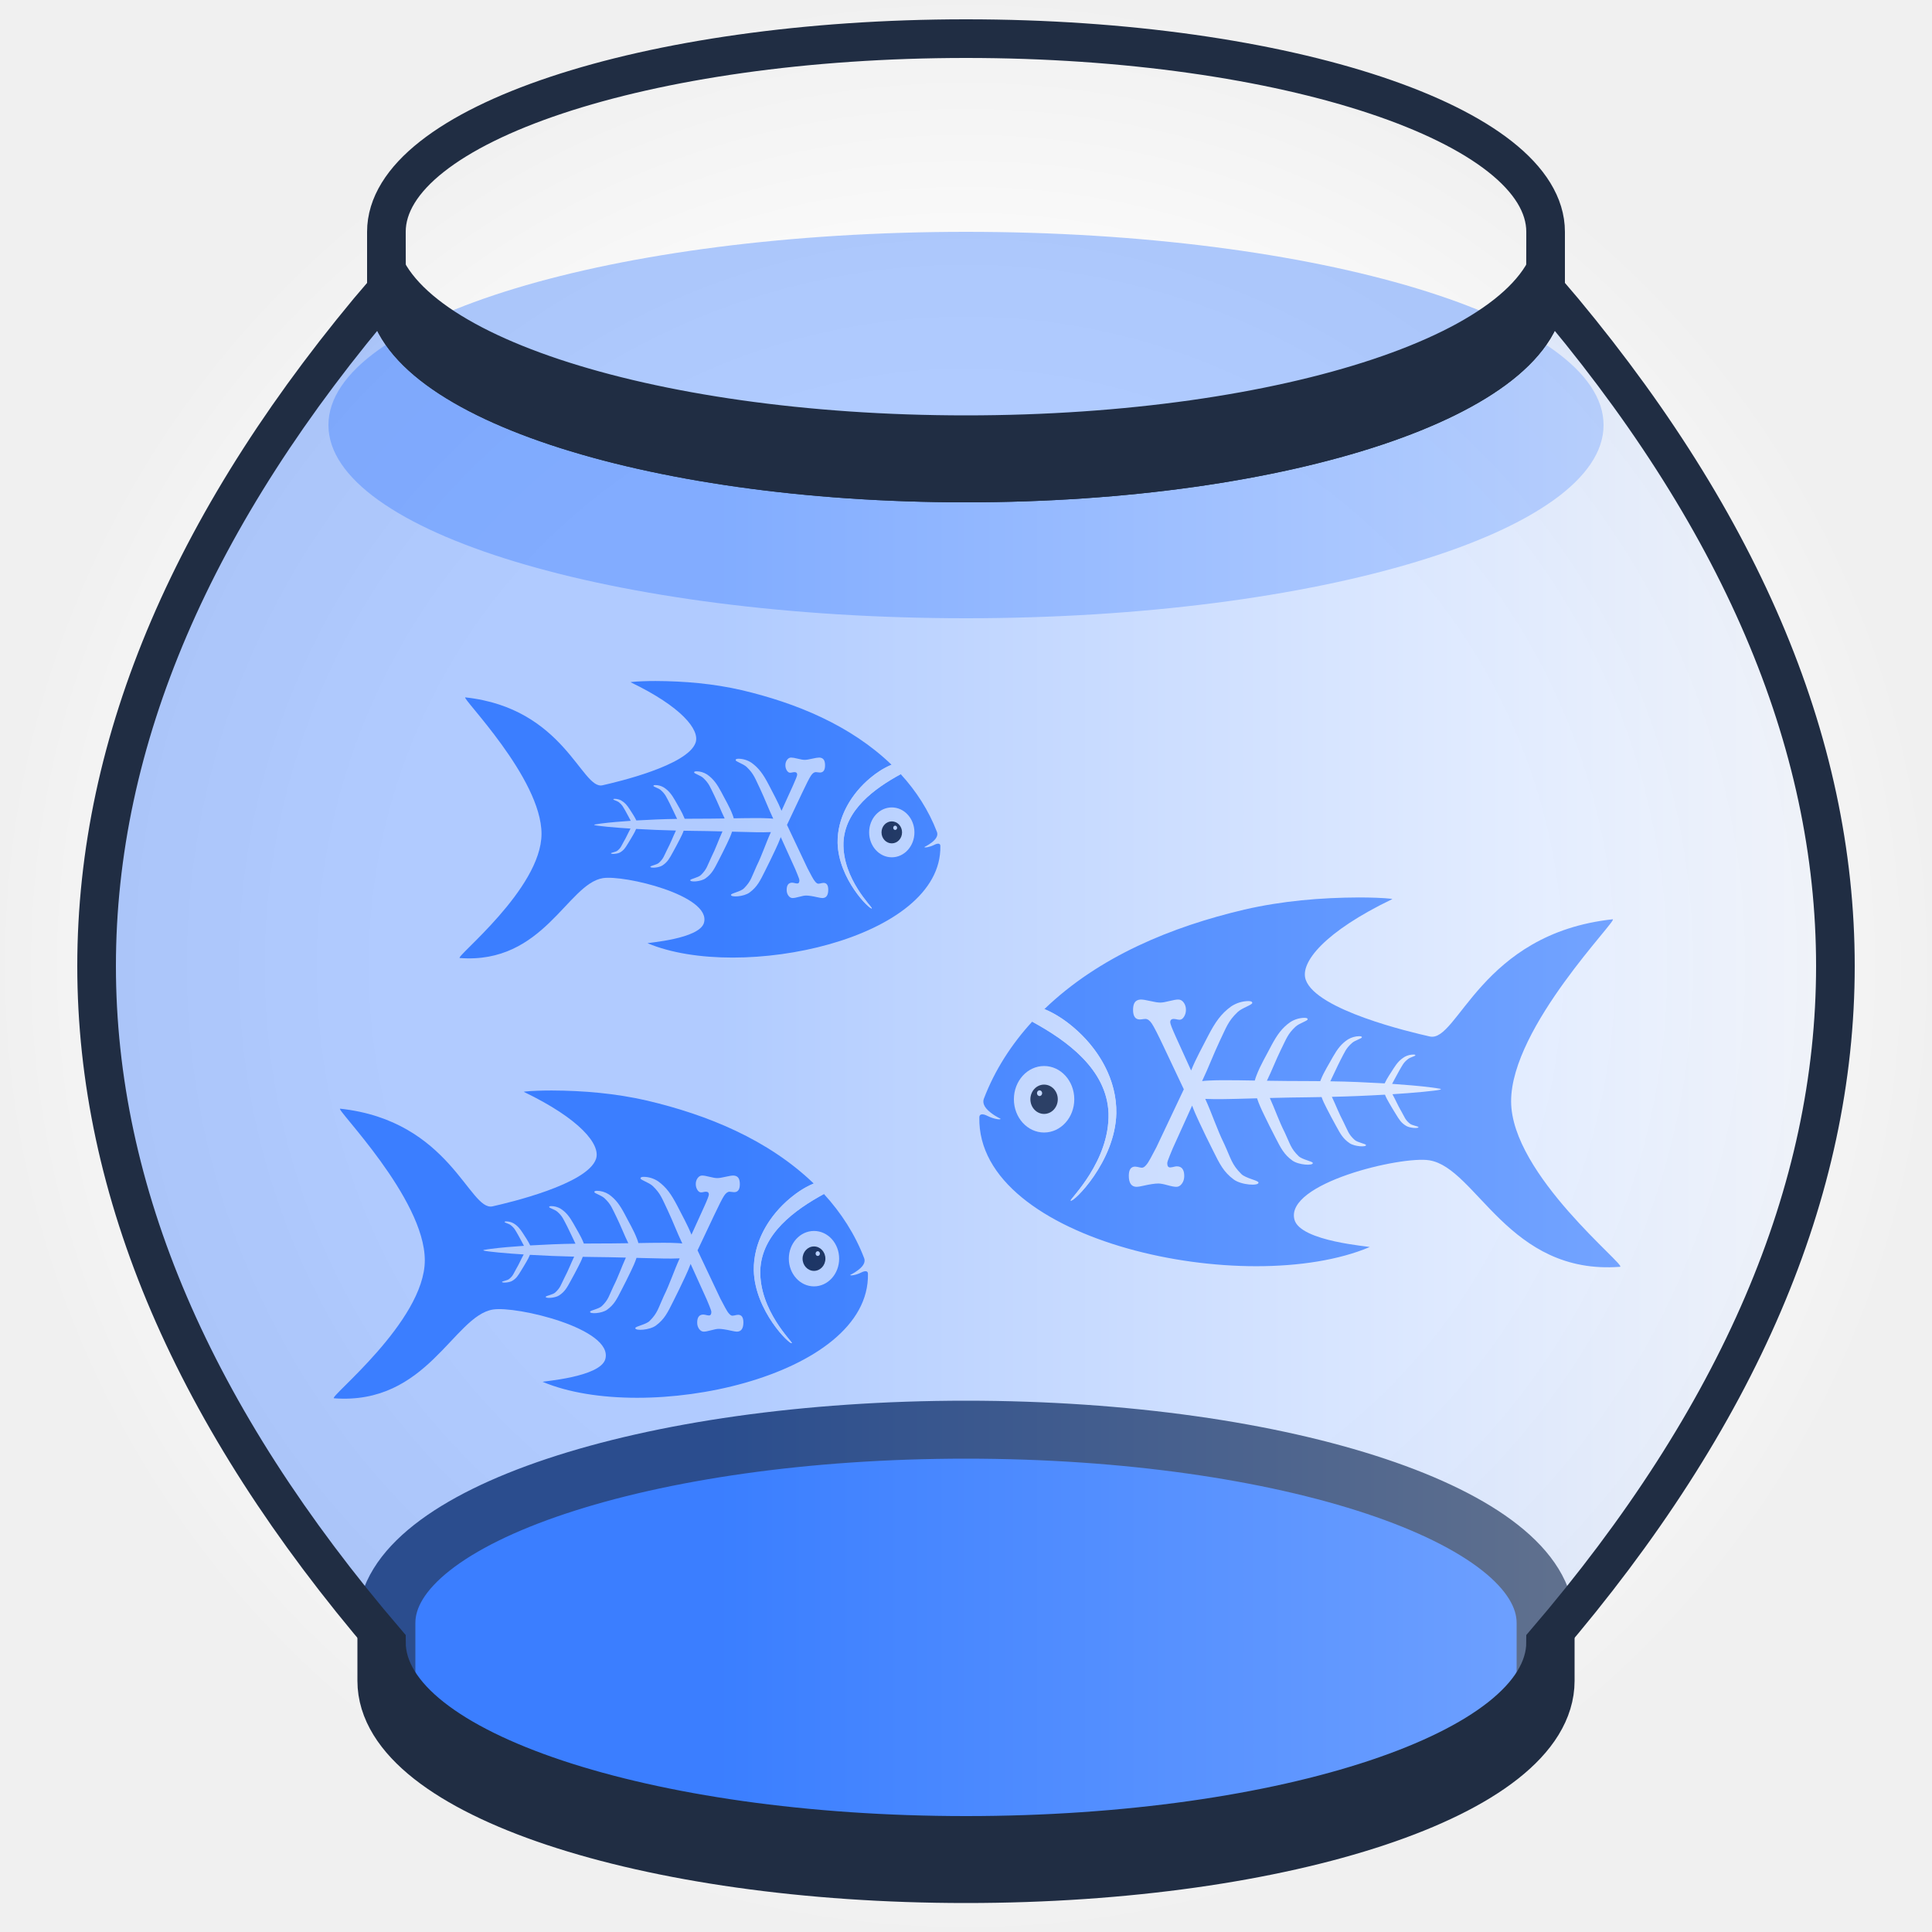
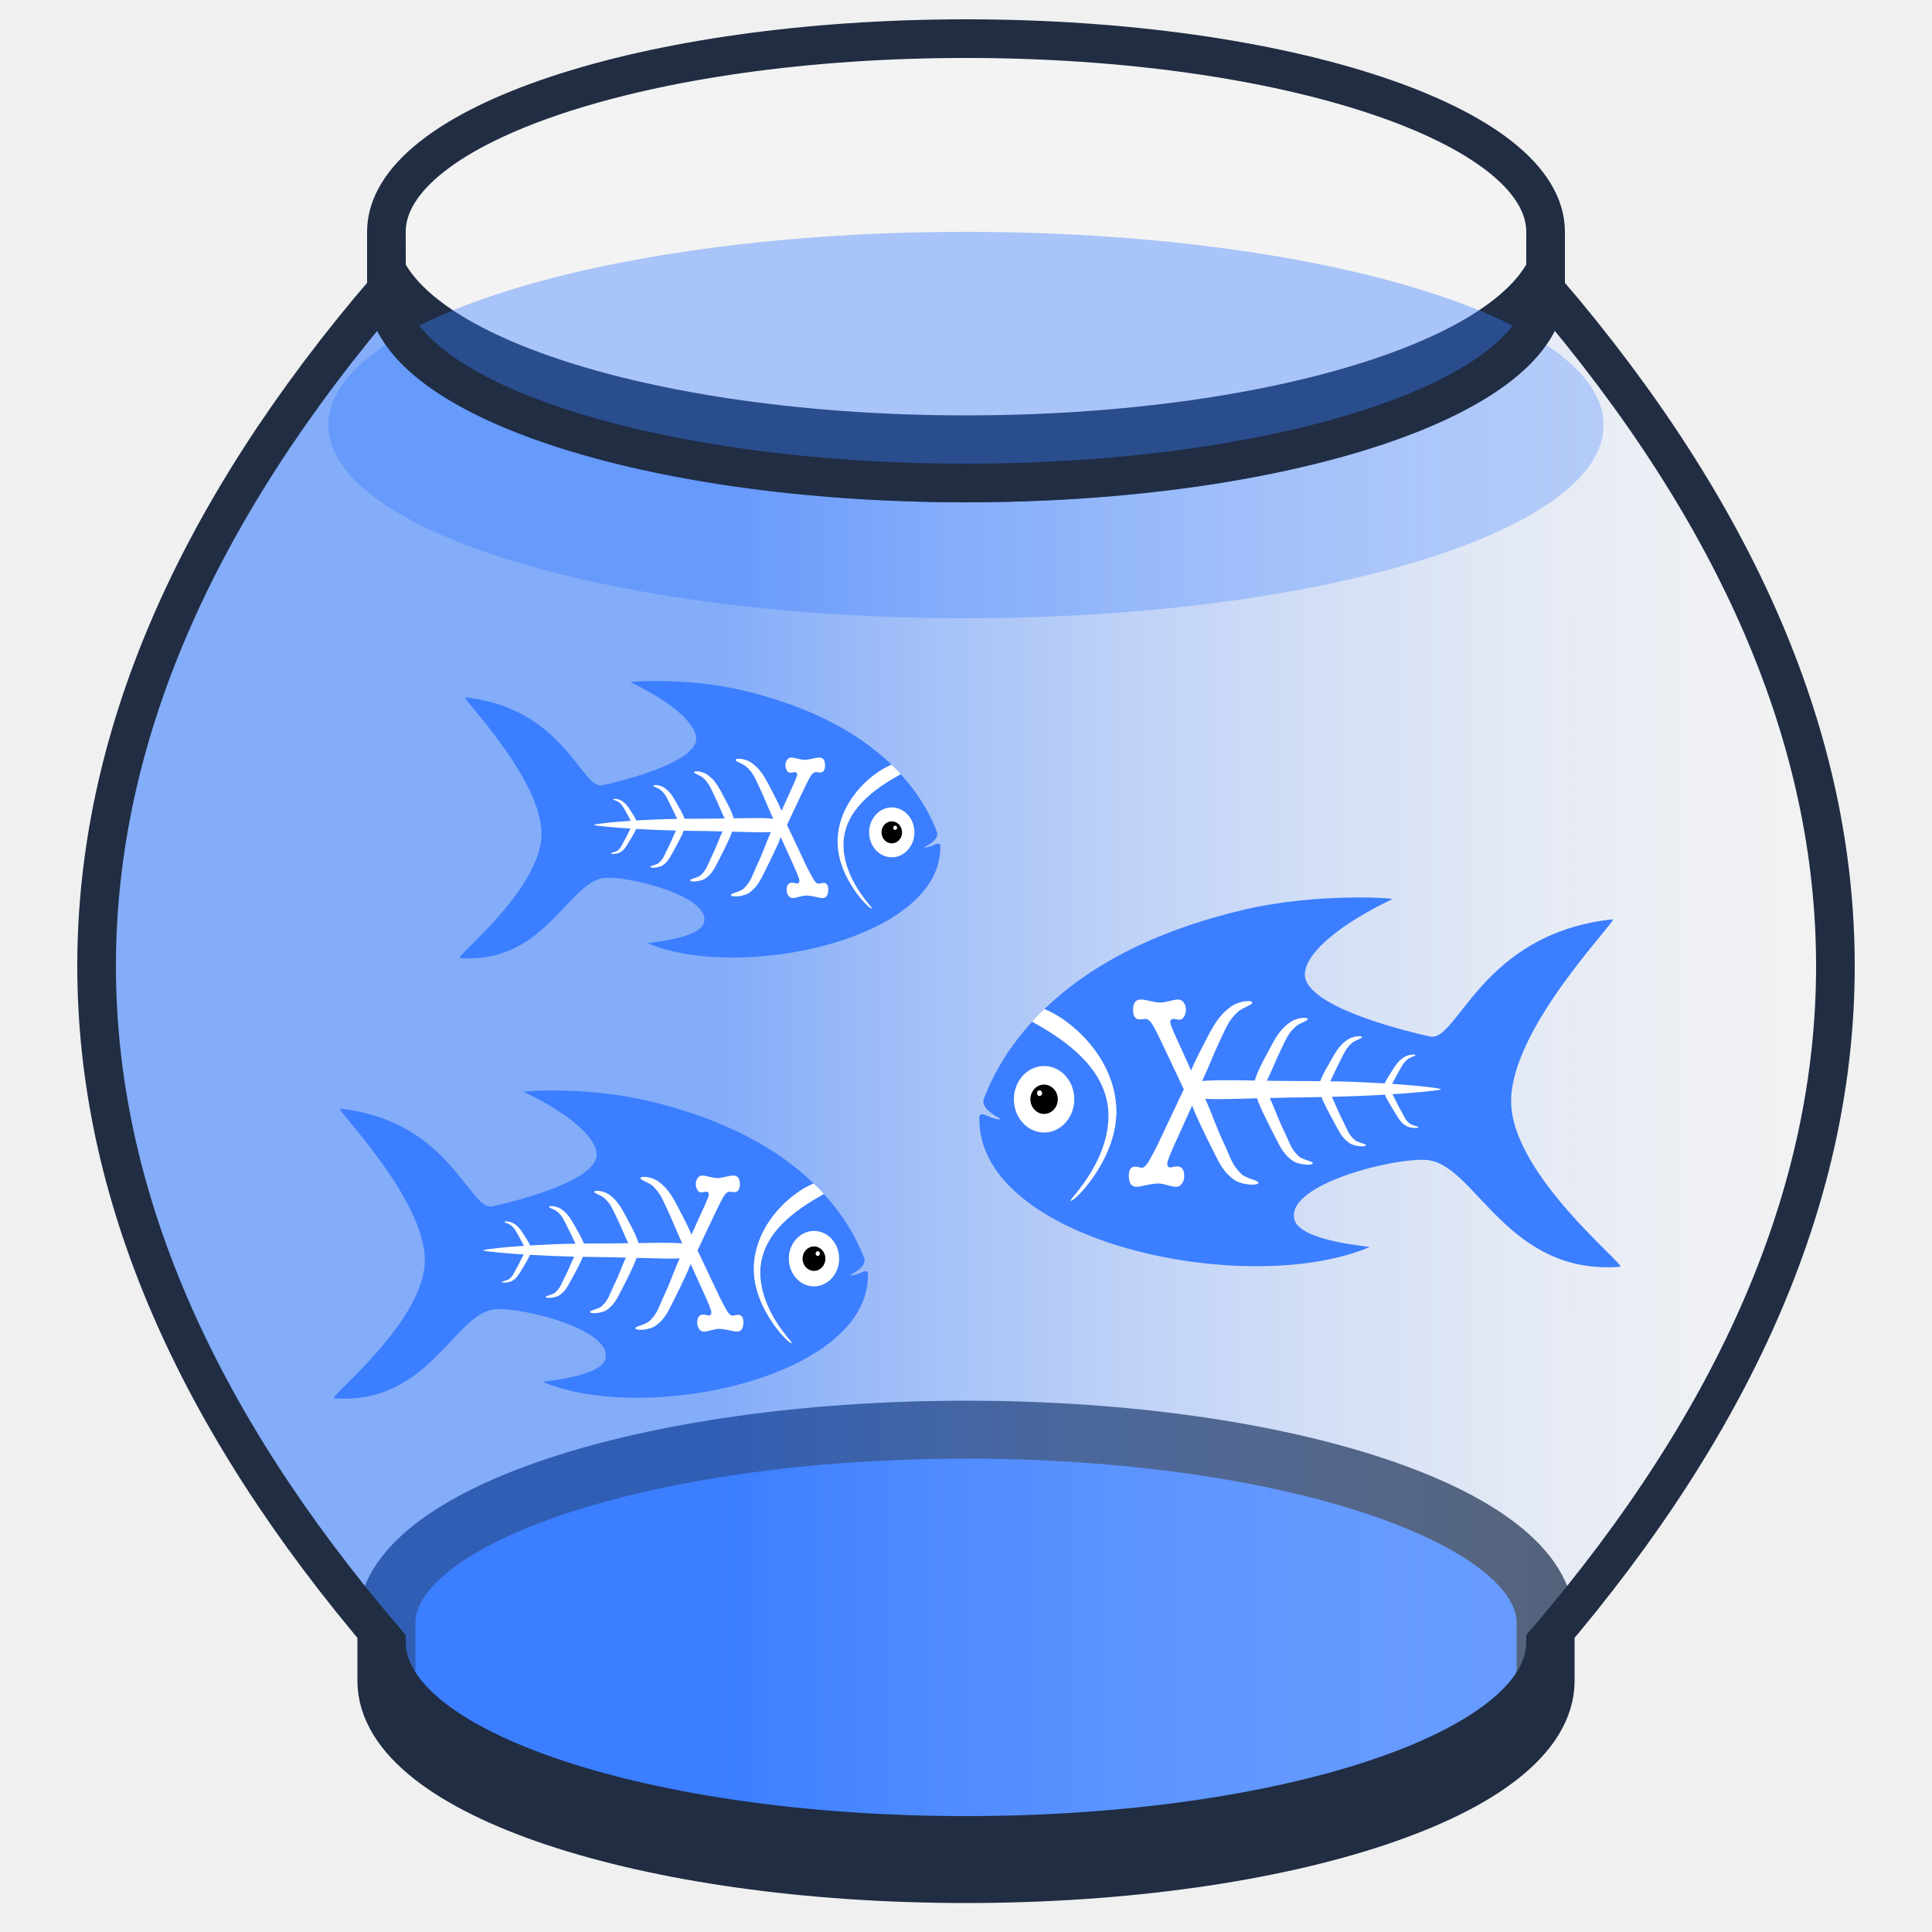
<svg xmlns="http://www.w3.org/2000/svg" xmlns:xlink="http://www.w3.org/1999/xlink" width="100%" height="100%" viewBox="0 0 100 100">
  <g alignment-baseline="baseline">
    <defs>
      <g id="Kanava" transform="scale(0.2)">
        <svg version="1.1" x="0" y="0" width="160" height="120" viewBox="0, 0, 2732, 2048">
          <g id="Layer_8_Copy">
            <g>
              <path d="M1608.412,212.295 C1624.546,212.378 1628.417,212.345 1644.297,212.63 C1666.985,213.037 1689.679,213.792 1712.324,215.272 C1720.17,215.785 1728.026,216.361 1735.838,217.274 C1738.195,217.549 1740.436,217.835 1742.74,218.308 C1743.289,218.42 1744.674,218.78 1744.219,219.107 C1468.167,351.853 1365.357,478.235 1389.937,548.848 C1433.269,673.337 1819.805,763.644 1897.782,781.19 C2011.923,806.873 2105.558,360.023 2645.877,301.651 C2673.447,298.673 2230.299,740.999 2230.408,1046.225 C2230.516,1346.604 2706.915,1721.213 2676.051,1723.569 C2219.284,1758.439 2089.095,1319.415 1896.048,1287.811 C1781.124,1268.996 1304.527,1381.546 1343.862,1530.461 C1367.723,1620.79 1658.049,1640.187 1651.498,1642.946 C1148.183,1854.902 43.377,1622.228 54.596,1111.67 C54.869,1099.26 65.57,1094.929 88.127,1106.287 C112.465,1118.543 141.524,1123.283 141.524,1118.093 C141.524,1117.079 125.225,1111.445 101.095,1092.819 C69.137,1068.151 68.311,1048.41 73.197,1035.581 C117.68,918.828 186.441,812.405 270.766,720.516 C414.184,798.498 576.238,916.116 583.149,1094.856 C588.633,1292.884 423.639,1447.246 428.324,1452.586 C437.448,1462.984 610.412,1293.808 615.06,1095.754 C617.965,956.79 541.392,828.78 437.118,741.594 C402.205,712.402 363.194,686.203 320.818,669.079 C544.558,453.698 841.012,332.107 1139.426,261.885 C1293.065,226.546 1450.982,212.855 1608.412,212.295 z" fill="#3B7EFF" fill-opacity="1" />
              <path d="M320.818,669.078 C370.561,689.926 415.688,721.301 455.409,757.567 C550.635,844.51 616.867,964.652 615.06,1095.754 C610.411,1293.807 437.448,1462.983 428.324,1452.586 C423.639,1447.246 588.633,1292.883 583.149,1094.856 C576.442,915.816 413.886,798.98 270.766,720.516 C286.673,702.63 303.58,685.672 320.818,669.078 z" fill="#FFFFFF" />
              <path d="M319.509,1174.106 C387.738,1174.106 443.049,1113.189 443.049,1038.046 C443.049,962.902 387.738,901.986 319.509,901.986 C251.28,901.986 195.969,962.902 195.969,1038.046 C195.969,1113.189 251.28,1174.106 319.509,1174.106 z" fill="#FFFFFF" />
              <path d="M319.509,1098.034 C350.463,1098.034 375.556,1071.176 375.556,1038.046 C375.556,1004.915 350.463,978.058 319.509,978.058 C288.555,978.058 263.462,1004.915 263.462,1038.046 C263.462,1071.176 288.555,1098.034 319.509,1098.034 z" fill="#000000" />
              <path d="M301.014,1024.807 C306.859,1024.807 311.597,1019.588 311.597,1013.151 C311.597,1006.714 306.859,1001.495 301.014,1001.495 C295.169,1001.495 290.431,1006.714 290.431,1013.151 C290.431,1019.588 295.169,1024.807 301.014,1024.807 z" fill="#FFFFFF" />
              <path d="M714.813,629.945 L714.813,629.945 L714.812,629.945 L714.812,629.946 Q727.85,629.946 754.359,636.182 Q780.868,642.417 794.774,642.417 Q807.811,642.417 832.148,636.182 Q856.484,629.946 868.652,629.946 Q881.689,629.946 890.815,642.417 Q899.941,654.888 899.941,671.894 Q899.941,687.767 892.119,700.238 Q884.297,712.709 873.867,712.709 C868.735,712.478 863.661,711.483 858.63,710.264 C851.98,709.301 854.731,709.502 850.4,709.308 Q835.624,709.308 835.624,722.913 Q835.624,731.983 858.222,781.867 L921.115,920.312 C940.794,870.984 967.286,824.805 991.194,777.486 C1019.543,723.303 1043.335,688.093 1085.074,658.044 C1106.81,643.803 1131.205,636.502 1155.733,636.293 C1159.834,636.599 1171.097,636.277 1171.396,643.911 C1170.482,652.45 1129.432,663.945 1111.242,681.336 C1071.533,719.299 1065.109,744.232 1037.449,801.318 C1012.237,854.77 991.574,910.239 966.099,963.571 C975.326,962.321 984.655,961.945 993.946,961.42 C1014.54,960.336 1035.174,960.086 1055.792,960.035 C1097.495,959.932 1139.199,960.759 1180.895,961.434 L1181.71,961.447 C1183.265,954.825 1185.637,948.431 1188.005,942.067 C1204.543,897.985 1228.8,858.833 1249.67,817.809 C1273.018,774.462 1292.613,746.294 1326.989,722.255 C1344.89,710.863 1364.981,705.021 1385.182,704.855 C1388.56,705.099 1397.835,704.842 1398.081,710.949 C1397.329,717.78 1363.521,726.976 1348.54,740.889 C1315.836,771.259 1310.545,791.206 1287.766,836.874 C1267.566,878.029 1251.436,921.059 1231.205,962.196 C1286.019,963.27 1340.84,963.364 1395.66,963.563 C1440.087,963.708 1422.123,963.495 1449.554,963.905 C1451.283,959.332 1450.502,961.337 1451.873,957.881 C1465.104,924.819 1484.509,895.456 1501.205,864.687 C1519.884,832.177 1535.559,811.051 1563.06,793.022 C1577.381,784.477 1593.454,780.097 1609.614,779.971 C1612.317,780.155 1619.737,779.962 1619.934,784.542 C1619.332,789.665 1592.286,796.563 1580.301,806.997 C1554.138,829.775 1549.905,844.735 1531.682,878.986 C1517.314,907.162 1504.579,936.125 1490.658,964.519 C1564.834,965.39 1638.948,968.919 1713.003,973.055 C1723.046,951.333 1737.072,931.802 1749.704,911.566 C1763.713,889.893 1775.469,875.808 1796.095,863.789 C1806.835,858.093 1818.89,855.172 1831.01,855.089 C1833.037,855.211 1838.603,855.082 1838.75,858.135 C1838.299,861.551 1818.014,866.149 1809.025,873.106 C1789.403,888.291 1786.229,898.264 1772.561,921.098 C1762.29,938.759 1753.421,957.182 1743.459,975.011 C1797.91,978.934 1852.421,982.925 1906.578,989.963 C1916.102,991.201 1925.659,992.466 1935.086,994.327 C1936.624,994.631 1942.23,995.125 1943.34,996.873 C1940.969,999.941 1917.809,1002.362 1914.176,1002.834 C1899.444,1004.744 1884.663,1006.278 1869.877,1007.703 C1828.26,1011.713 1786.548,1014.767 1744.823,1017.396 C1757.933,1040.973 1768.203,1065.999 1782.148,1089.128 C1795.682,1112.912 1796.981,1122.4 1816.565,1138.117 C1825.537,1145.317 1850.918,1148.545 1851.341,1152.118 C1852.04,1158.012 1816.601,1156.33 1801.194,1147.071 C1780.573,1134.68 1772.982,1121.895 1759.095,1099.329 C1749.581,1083.851 1740.028,1068.382 1731.066,1052.566 C1724.776,1041.807 1718.804,1030.872 1714.256,1019.256 C1641.901,1023.461 1569.471,1026.521 1497.01,1028.102 C1513.342,1062.196 1526.587,1097.672 1544.465,1131.031 C1562.51,1166.707 1564.241,1180.939 1590.354,1204.514 C1602.316,1215.314 1636.157,1220.156 1636.722,1225.515 C1637.653,1234.357 1590.402,1231.834 1569.858,1217.945 C1542.364,1199.358 1532.243,1180.181 1513.728,1146.333 C1501.042,1123.115 1488.304,1099.912 1476.354,1076.187 C1468.551,1060.776 1460.604,1045.367 1454.915,1029.021 C1421.628,1029.747 1441.596,1029.361 1395.007,1030.031 C1304.87,1031.195 1355.486,1030.36 1243.164,1032.839 C1264.396,1079.097 1280.562,1127.556 1303.745,1172.933 C1326.301,1220.502 1328.465,1239.478 1361.106,1270.912 C1376.059,1285.312 1418.36,1291.767 1419.066,1298.913 C1420.23,1310.701 1361.167,1307.338 1335.487,1288.82 C1301.119,1264.037 1288.468,1238.467 1265.323,1193.336 C1249.466,1162.379 1233.544,1131.442 1218.607,1099.808 C1208.204,1078.404 1198.283,1056.766 1190.895,1034.123 L1157.935,1035.012 C1124.158,1035.944 1090.379,1036.928 1056.592,1037.377 C1031.632,1037.709 1006.629,1037.859 981.688,1036.655 L978.938,1036.505 C1006.879,1097.312 1027.08,1161.397 1056.852,1221.392 C1084.239,1280.853 1086.867,1304.573 1126.5,1343.865 C1144.656,1361.865 1196.018,1369.934 1196.875,1378.866 C1198.289,1393.602 1126.573,1389.398 1095.393,1366.25 C1053.663,1335.271 1038.302,1303.308 1010.2,1246.895 C990.946,1208.199 971.613,1169.527 953.477,1129.986 C943.283,1108.298 933.531,1086.42 925.201,1063.945 L846.054,1238.765 L833.886,1268.243 Q823.456,1293.186 823.456,1299.988 Q823.456,1316.994 835.624,1316.994 C841.613,1316.651 847.501,1315.194 853.36,1313.734 C860.913,1312.463 857.832,1312.73 862.568,1312.459 Q892.988,1312.459 892.988,1352.14 Q892.988,1370.28 883.427,1383.318 Q873.867,1396.356 860.83,1396.356 Q848.661,1396.356 824.325,1389.553 Q799.989,1382.751 786.952,1382.751 Q766.092,1382.751 726.111,1391.821 Q706.121,1396.356 698.299,1396.356 Q666.14,1396.356 666.14,1351.006 Q666.14,1313.593 692.215,1313.593 C698.408,1313.944 704.503,1315.423 710.576,1316.852 C718.355,1318.121 715.193,1317.854 720.027,1318.128 Q734.803,1318.128 755.663,1278.446 L779.13,1234.23 L891.25,997.278 L808.68,822.682 Q773.915,748.989 760.877,729.148 Q747.84,709.308 733.934,709.308 C728.932,709.484 723.96,710.224 718.995,710.937 C712.678,711.571 715.235,711.438 711.336,711.575 Q683.523,711.575 683.523,671.894 C683.82,649.23 689.688,631.093 714.812,629.945 L714.812,629.945 L714.813,629.945 z" fill="#FFFFFF" />
            </g>
          </g>
        </svg>
      </g>
      <linearGradient id="barrelful" x1="20%" x2="100%" y1="0%" y2="0%">
-         <stop offset="20%" stop-color="#3b7eff" />
-         <stop offset="100%" stop-color="#ebf2ff" />
+         <stop offset="20%" stop-color="#3b7eff" stop-opacity="0.6" />
+         <stop offset="100%" stop-color="white" stop-opacity="0.2" />
      </linearGradient>
      <radialGradient id="splash">
        <stop offset="60%" stop-color="white" />
        <stop offset="100%" stop-color="white" stop-opacity="0" />
      </radialGradient>
    </defs>
-     <rect fill="url(#splash)" width="100%" height="100%" />
    <g transform="translate(50 15)">
+       <path id="lid" stroke-width="2" fill="white" fill-opacity="0.2" stroke="#202d43" d="M 30 0 a 30 10 0 0 1 -60 0              v -3        a 30 10 0 0 1 60 0 z" />
+       <path id="rim" stroke-width="1" fill="#202d43" stroke="#202d43" d="M 30 0 a 30 10 0 0 1 -60 0              v -3        a 30 10 0 0 0 60 0 z" />
      <ellipse id="soup" cy="7" rx="33" ry="10" fill="#3b7eff" fill-opacity="0.4" />
      <path id="bottom" stroke-width="3" stroke="#202d43" fill="#3b7eff" fill-opacity="1" stroke-linecap="round" d="M 30 72 a 30 10 0 0 1 -60 0              v -3    a 30 10 0 0 1 60 0 z" />
+       <path fill="url(#barrelful)" fill-opacity="1" stroke-width="2" stroke="#202d43" d="M -30 0 q -30 35 0 70              a 30 10 0 1 0 60 0 q 30 -35 0 -70              a 30 10 0 0 1 -60 0 z" />
      <g transform="translate(0 32) scale(0.9 0.9)">
        <use x="1" y="-17" transform="scale(-0.9 0.9)" xlink:href="#Kanava" />
        <use x="0" y="-3" transform="scale(1.2 1.2)" xlink:href="#Kanava" />
        <use x="5" y="8" transform="scale(-1 1)" xlink:href="#Kanava" />
      </g>
-       <path fill="url(#barrelful)" fill-opacity="0.4" stroke-width="2" stroke="#202d43" d="M -30 0 q -30 35 0 70              a 30 10 0 1 0 60 0 q 30 -35 0 -70              a 30 10 0 0 1 -60 0 z" />
-       <path id="lid" stroke-width="2" fill="none" stroke="#202d43" d="M 30 0 a 30 10 0 0 1 -60 0              v -3        a 30 10 0 0 1 60 0 z" />
-       <path id="rim" stroke-width="1" fill="#202d43" stroke="#202d43" d="M 30 0 a 30 10 0 0 1 -60 0              v -3        a 30 10 0 0 0 60 0 z" />
    </g>
  </g>
</svg>
